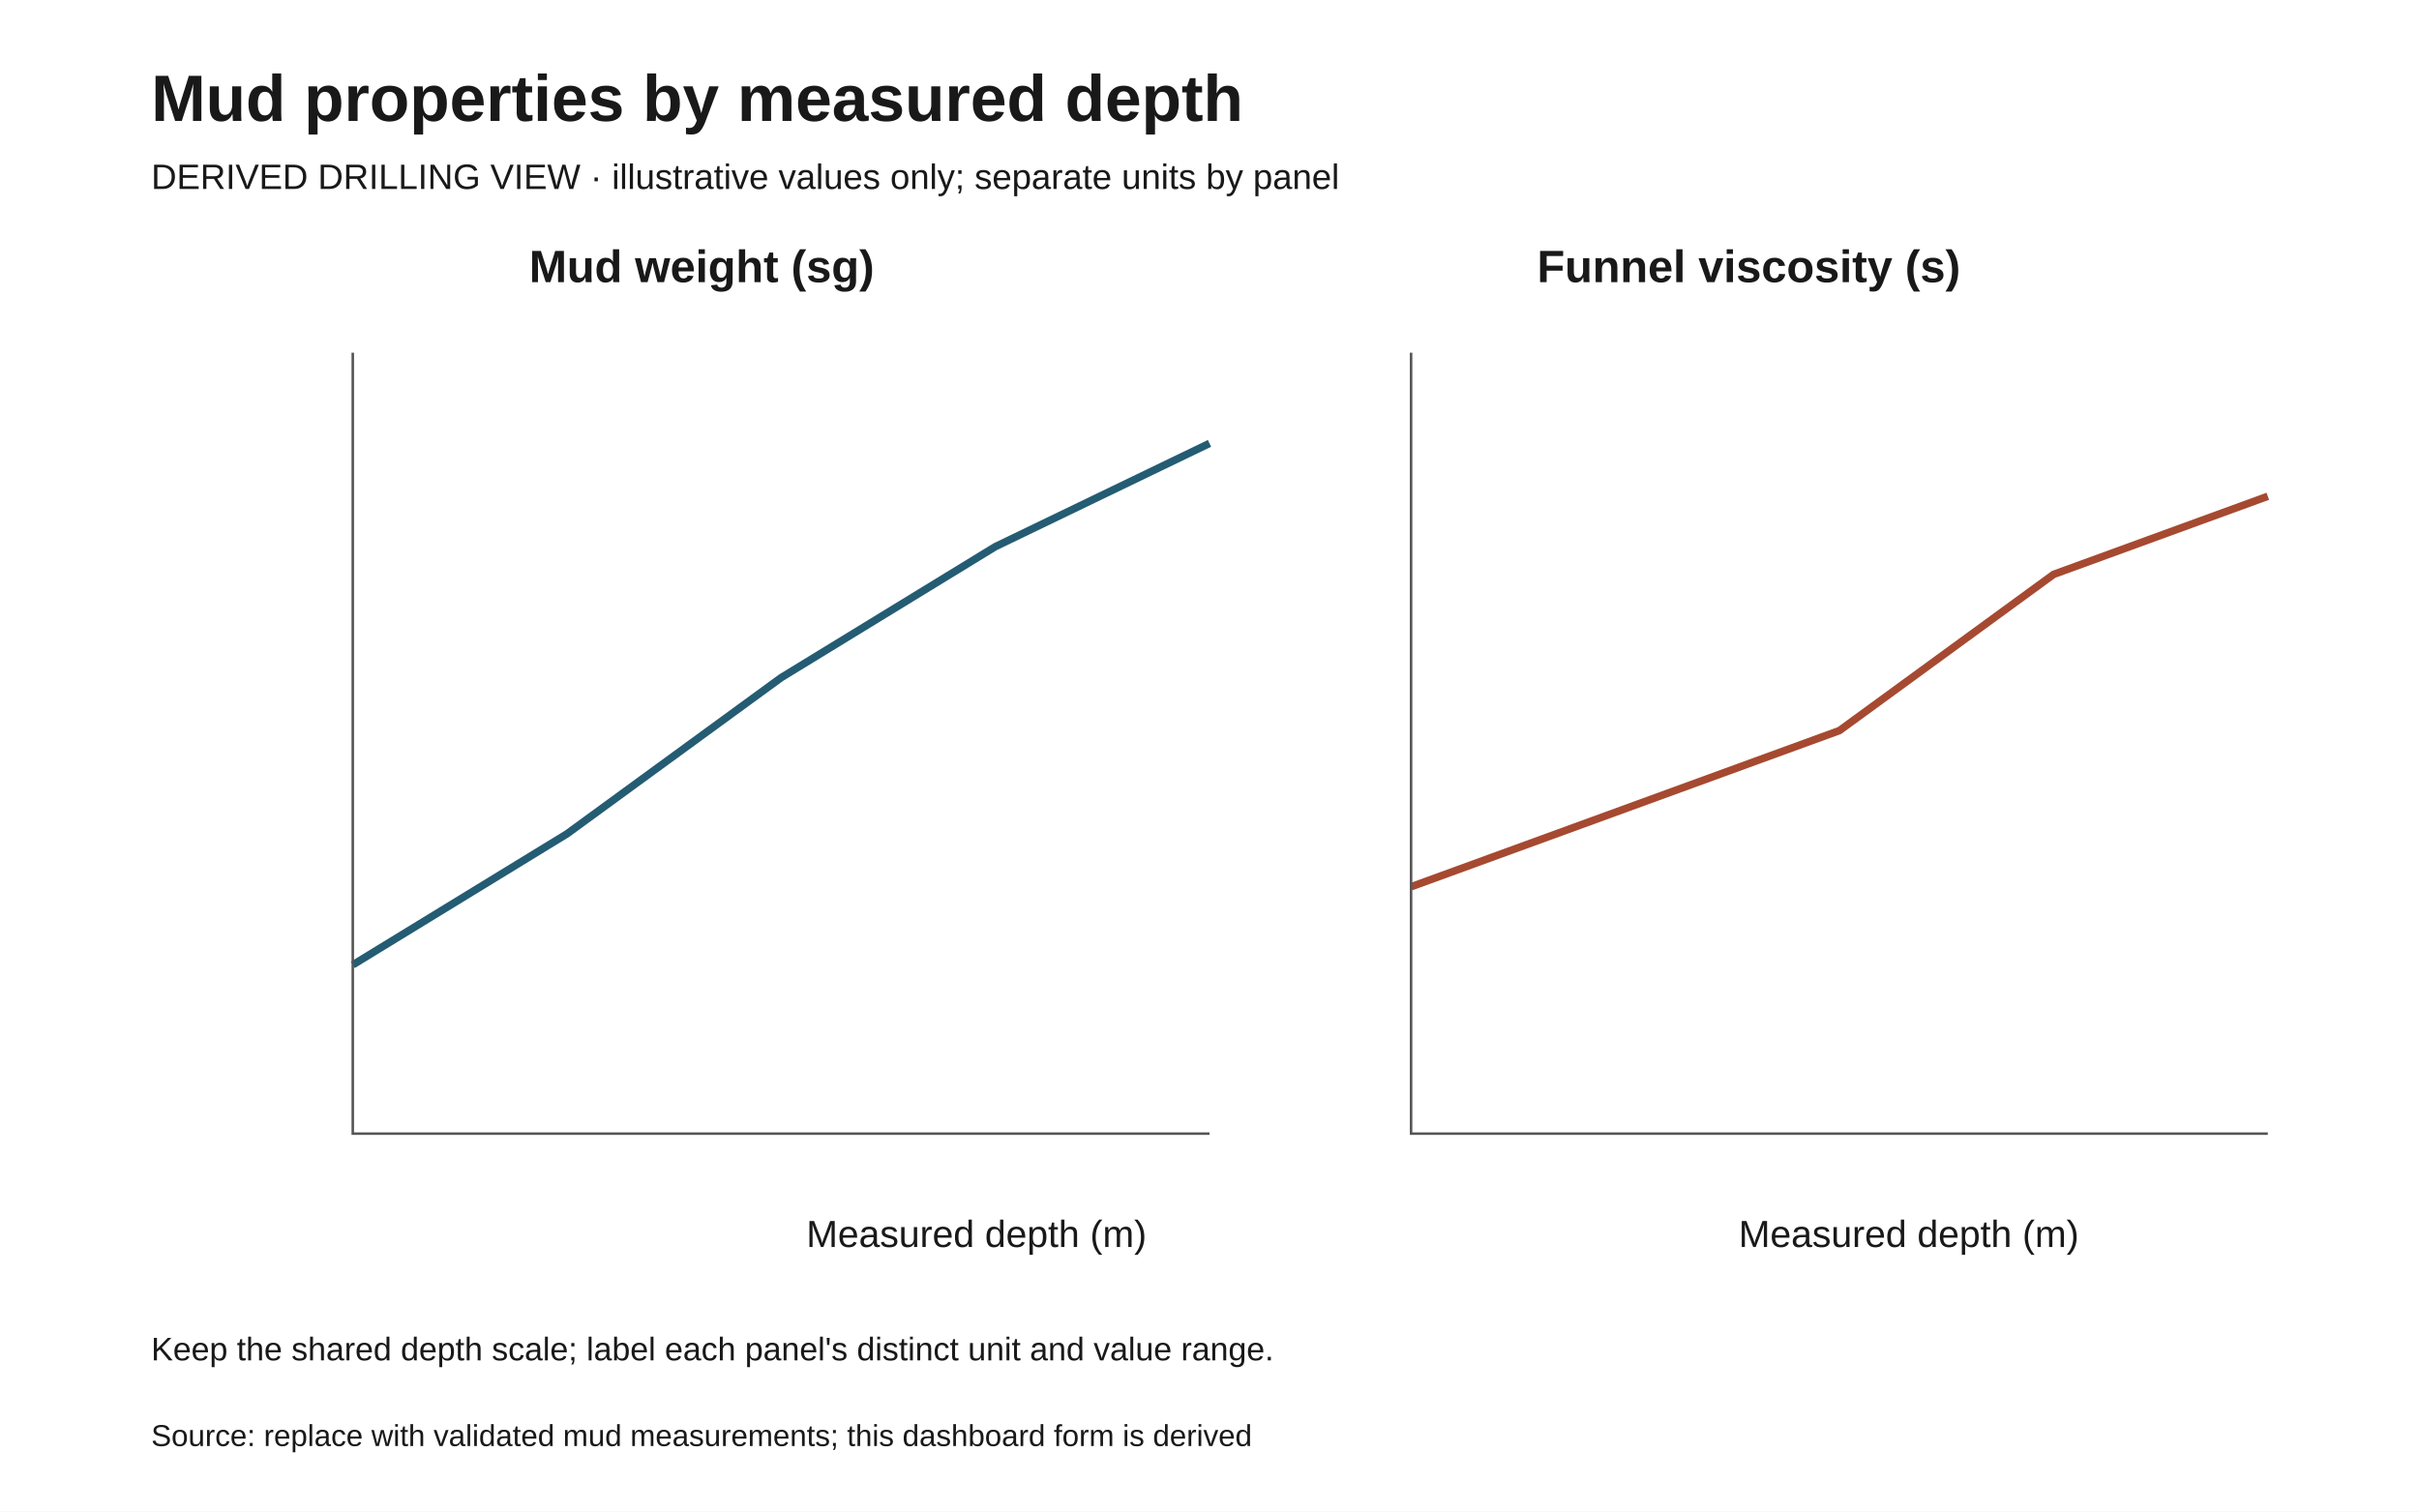
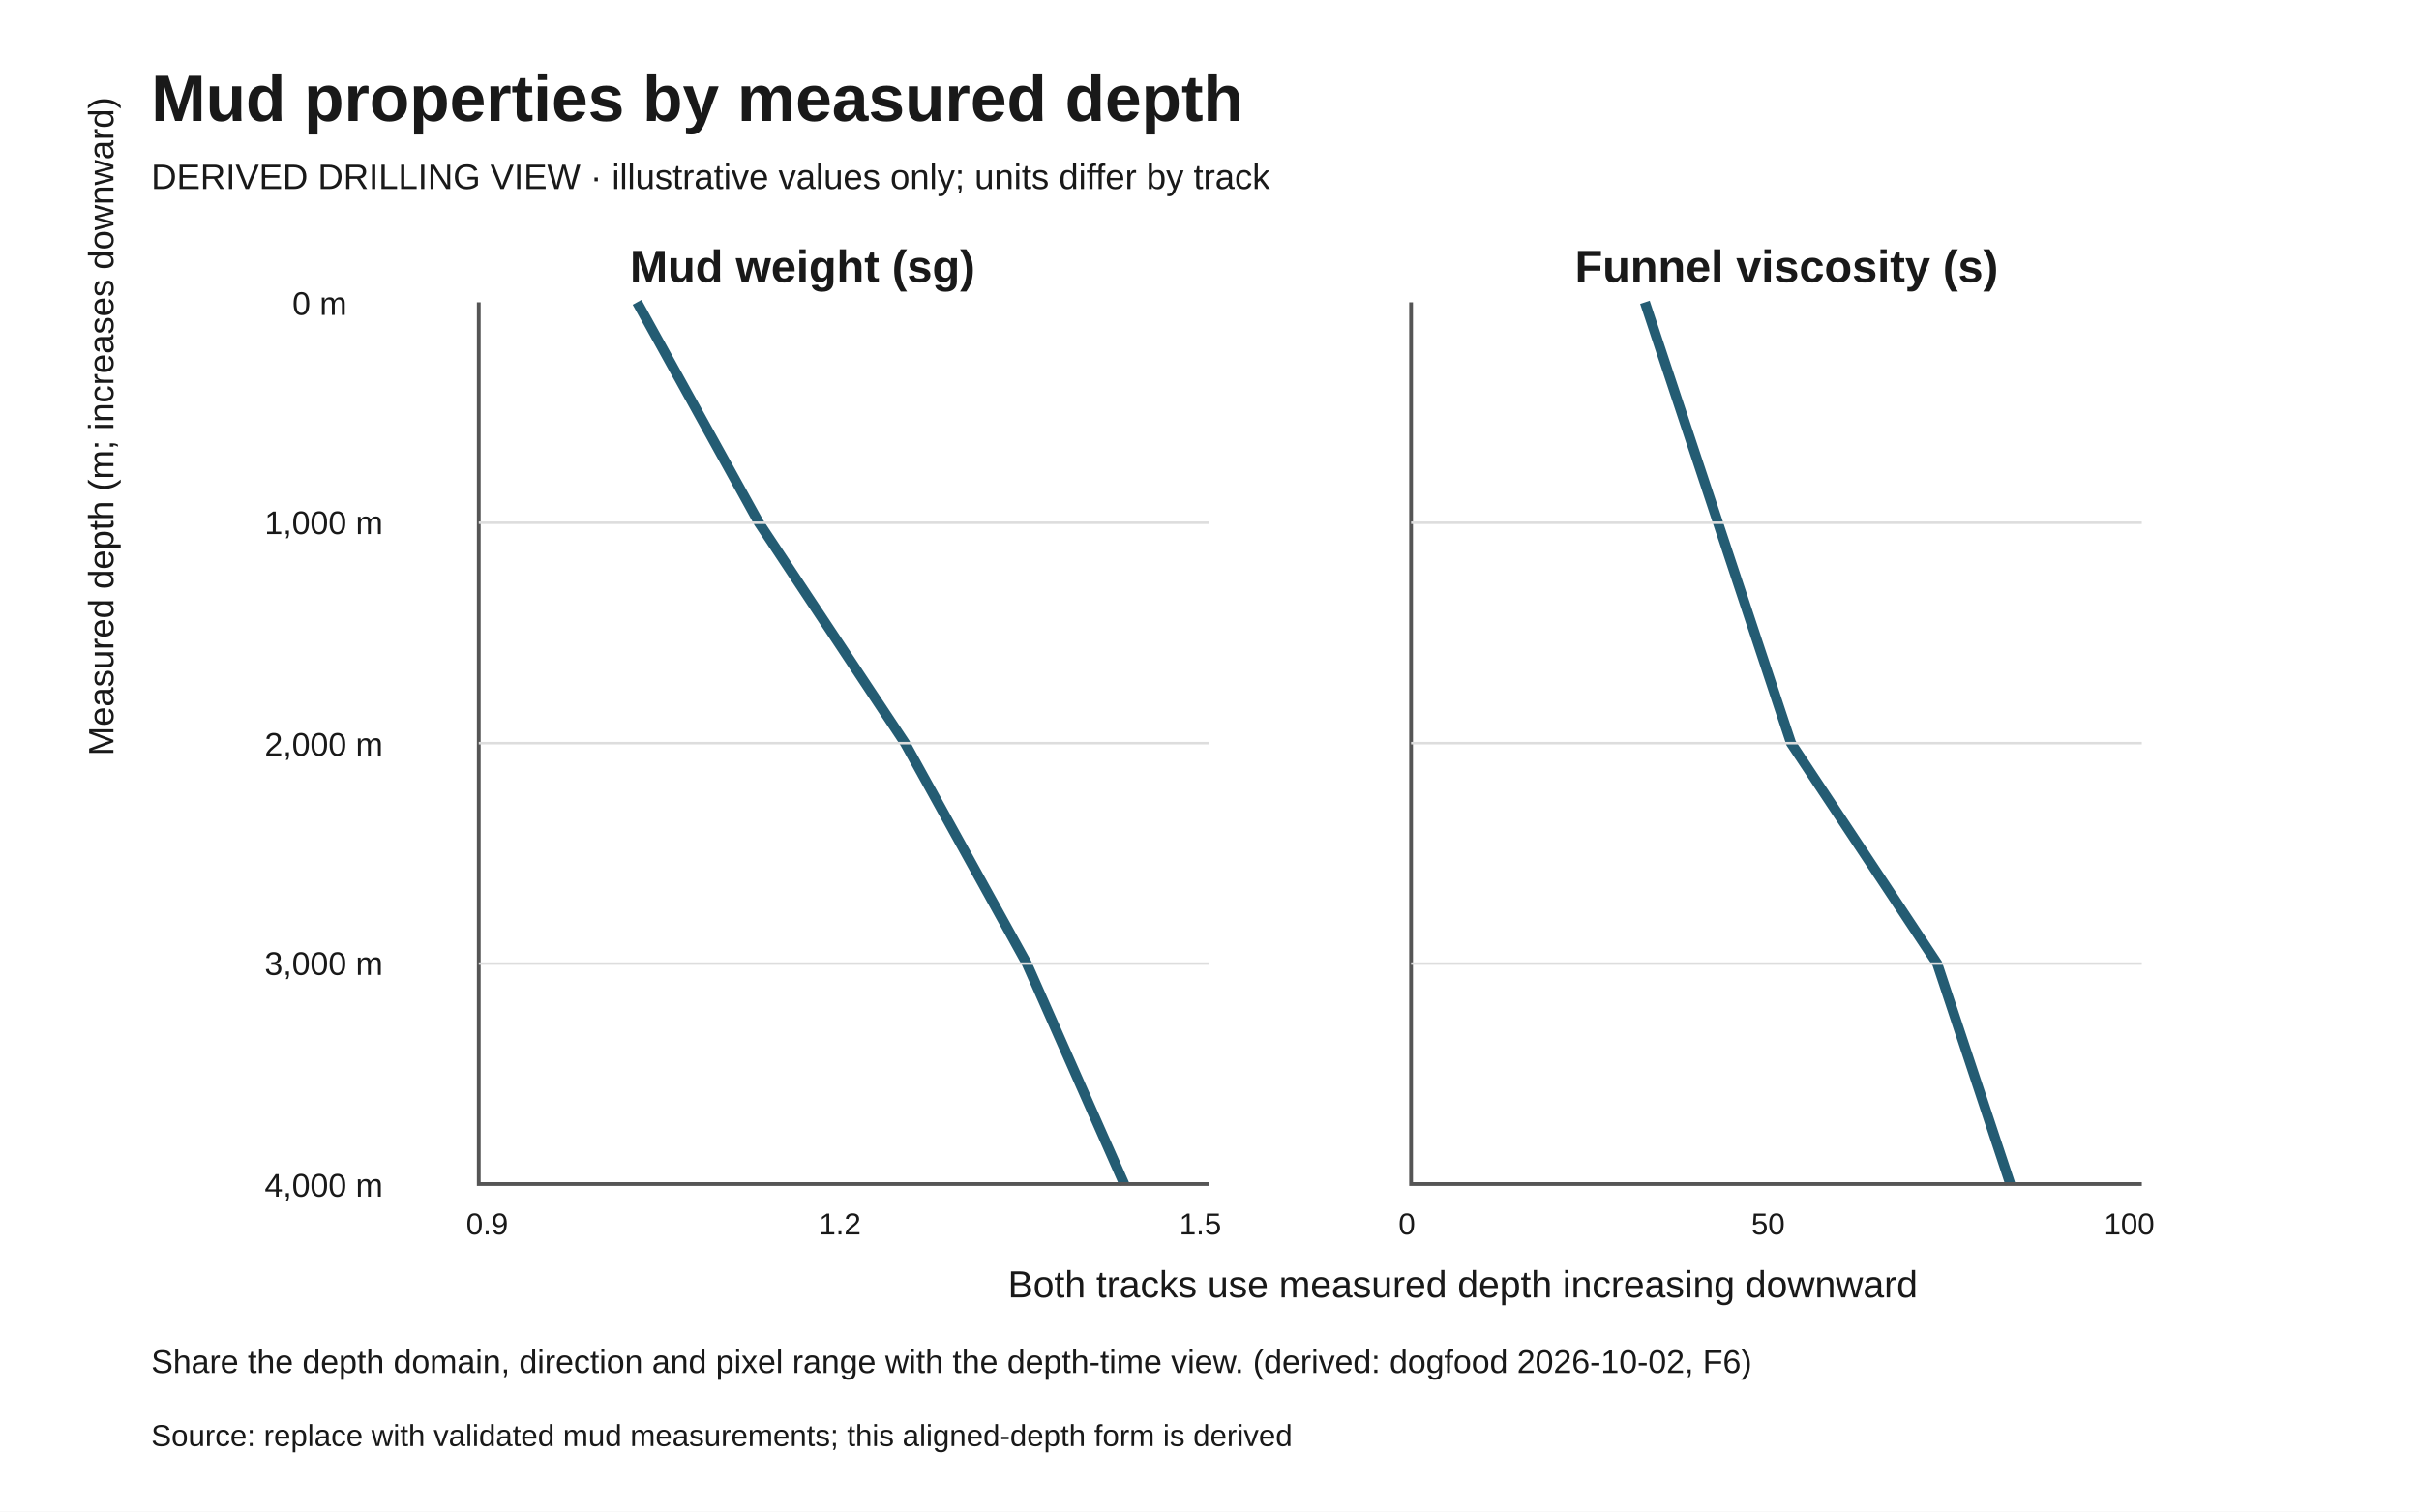
- <svg xmlns="http://www.w3.org/2000/svg" width="960" height="600" viewBox="0 0 960 600" role="img" aria-labelledby="title desc">
+ <svg xmlns="http://www.w3.org/2000/svg" data-rk-stage="chart" width="960" height="600" viewBox="0 0 960 600" role="img" aria-labelledby="title desc">
  <rect width="960" height="600" fill="#fff" />
-   <g data-rk-stage="chart" data-rk-focal="true" font-family="Arial, sans-serif" fill="#191919">
+   <g font-family="Arial, sans-serif" fill="#191919">
    <text x="60" y="48" font-size="26" font-weight="700">Mud properties by measured depth</text>
-     <text x="60" y="75" font-size="14">DERIVED DRILLING VIEW · illustrative values only; separate units by panel</text>
-     <g data-rk-chart="line" data-rk-x-scale="linear" data-rk-x-domain="0,4000" data-rk-x-range="140,480" data-rk-y-scale="linear" data-rk-y-domain="0.9,1.5" data-rk-y-range="450,140">
-       <text x="210" y="112" font-size="18" font-weight="700">Mud weight (sg)</text>
-       <path d="M140 383L225 331L310 269L395 217L480 176" fill="none" stroke="#245c73" stroke-width="3" data-rk-mark="line" data-rk-points="0,1.03 1000,1.13 2000,1.25 3000,1.35 4000,1.43" data-rk-series="Mud weight" />
-       <path d="M140 140V450H480" fill="none" stroke="#555" />
+     <text x="60" y="75" font-size="14">DERIVED DRILLING VIEW · illustrative values only; units differ by track</text>
+     <text x="250" y="112" font-size="18" font-weight="700">Mud weight (sg)</text>
+     <text x="625" y="112" font-size="18" font-weight="700">Funnel viscosity (s)</text>
+     <g>
+       <g data-rk-focal="data-graphic" data-rk-chart="line" data-rk-x-scale="linear" data-rk-x-domain="0.9,1.5" data-rk-x-range="190,480" data-rk-y-scale="linear" data-rk-y-domain="0,4000" data-rk-y-range="120,470">
+         <path d="M252.833 120L301.167 207.5L359.167 295L407.5 382.5L446.167 470" fill="none" stroke="#245c73" stroke-width="4" data-rk-mark="line" data-rk-points="1.03,0 1.13,1000 1.25,2000 1.35,3000 1.43,4000" />
+         <path d="M190 120V470H480" fill="none" stroke="#555" stroke-width="1.5" />
+       </g>
+       <g data-rk-chart="line" data-rk-x-scale="linear" data-rk-x-domain="0,100" data-rk-x-range="560,850" data-rk-y-scale="linear" data-rk-y-domain="0,4000" data-rk-y-range="120,470">
+         <path d="M652.8 120L681.8 207.5L710.8 295L768.8 382.5L797.8 470" fill="none" stroke="#245c73" stroke-width="4" data-rk-mark="line" data-rk-points="32,0 42,1000 52,2000 72,3000 82,4000" />
+         <path d="M560 120V470H850" fill="none" stroke="#555" stroke-width="1.5" />
+       </g>
    </g>
-     <g data-rk-chart="line" data-rk-x-scale="linear" data-rk-x-domain="0,4000" data-rk-x-range="560,900" data-rk-y-scale="linear" data-rk-y-domain="0,100" data-rk-y-range="450,140">
-       <text x="610" y="112" font-size="18" font-weight="700">Funnel viscosity (s)</text>
-       <path d="M560 352L645 321L730 290L815 228L900 197" fill="none" stroke="#a64931" stroke-width="3" data-rk-mark="line" data-rk-points="0,32 1000,42 2000,52 3000,72 4000,82" data-rk-series="Funnel viscosity" />
-       <path d="M560 140V450H900" fill="none" stroke="#555" />
+     <g stroke="#ddd" stroke-width="1">
+       <path d="M190 207.5H480M560 207.5H850" />
+       <path d="M190 295H480M560 295H850" />
+       <path d="M190 382.5H480M560 382.5H850" />
    </g>
-     <text x="320" y="495" font-size="15">Measured depth (m)</text>
-     <text x="690" y="495" font-size="15">Measured depth (m)</text>
-     <text x="60" y="540" font-size="13">Keep the shared depth scale; label each panel's distinct unit and value range.</text>
-     <text x="60" y="574" font-size="12">Source: replace with validated mud measurements; this dashboard form is derived</text>
+     <g font-size="13">
+       <text x="116" y="125">0 m</text>
+       <text x="105" y="212">1,000 m</text>
+       <text x="105" y="300">2,000 m</text>
+       <text x="105" y="387">3,000 m</text>
+       <text x="105" y="475">4,000 m</text>
+     </g>
+     <g font-size="12">
+       <text x="185" y="490">0.9</text>
+       <text x="325" y="490">1.2</text>
+       <text x="468" y="490">1.5</text>
+       <text x="555" y="490">0</text>
+       <text x="695" y="490">50</text>
+       <text x="835" y="490">100</text>
+     </g>
+     <text x="45" y="300" font-size="14" transform="rotate(-90 45 300)">Measured depth (m; increases downward)</text>
+     <text x="400" y="515" font-size="15">Both tracks use measured depth increasing downward</text>
+     <text x="60" y="545" font-size="13">Share the depth domain, direction and pixel range with the depth-time view. (derived: dogfood 2026-10-02, F6)</text>
+     <text x="60" y="574" font-size="12">Source: replace with validated mud measurements; this aligned-depth form is derived</text>
  </g>
</svg>
